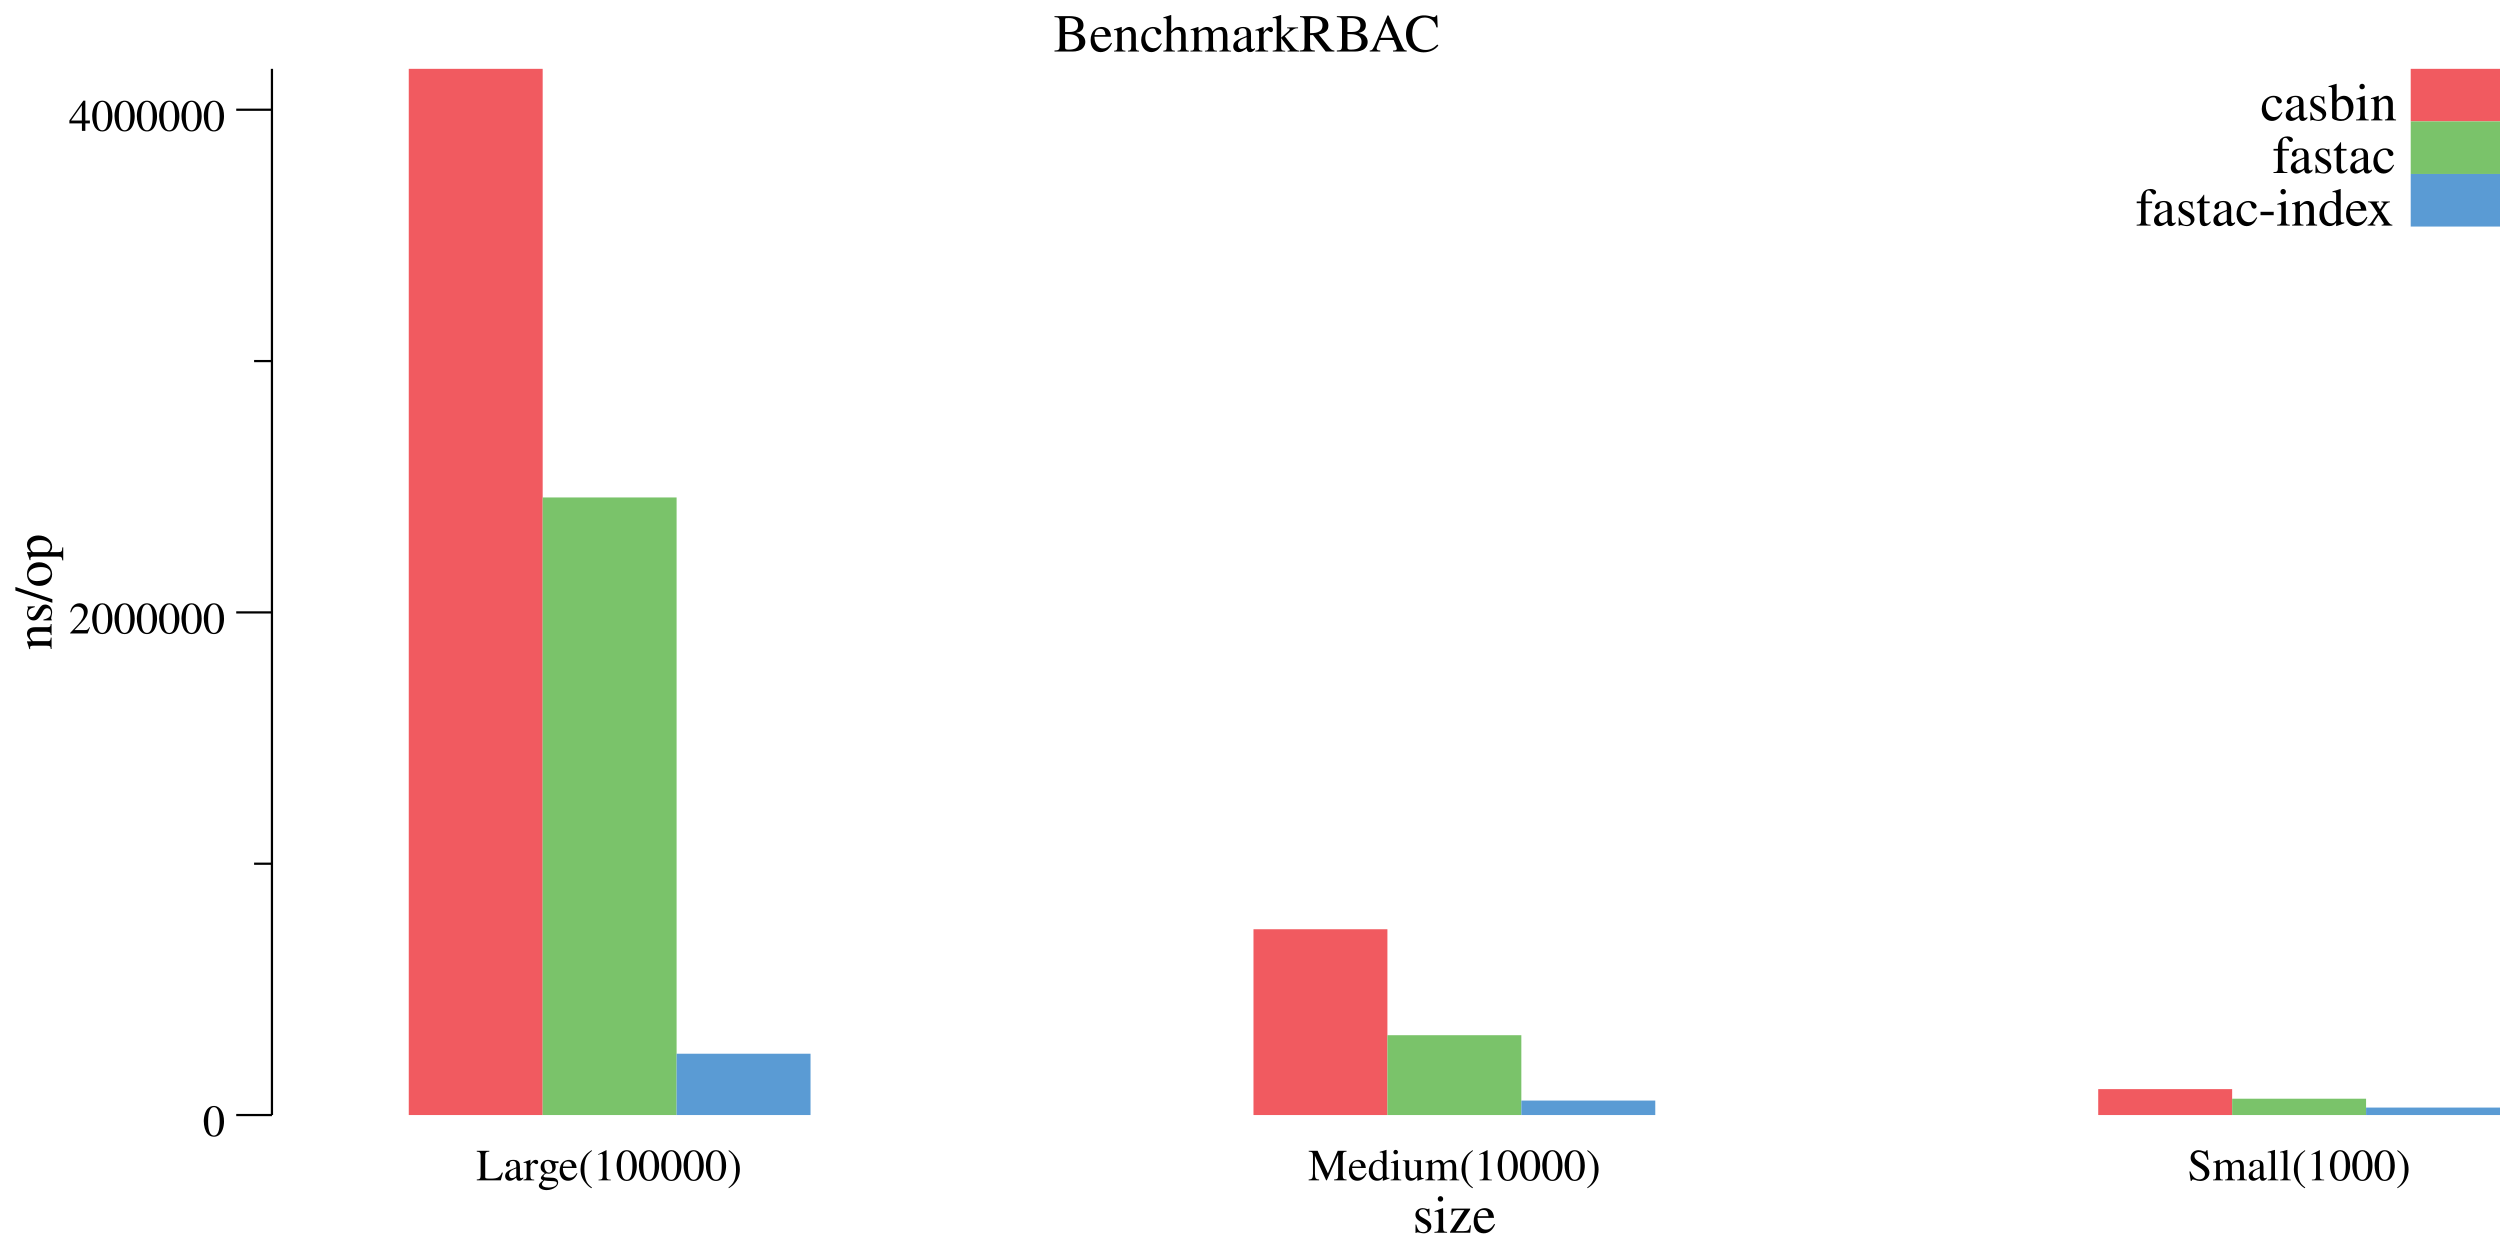
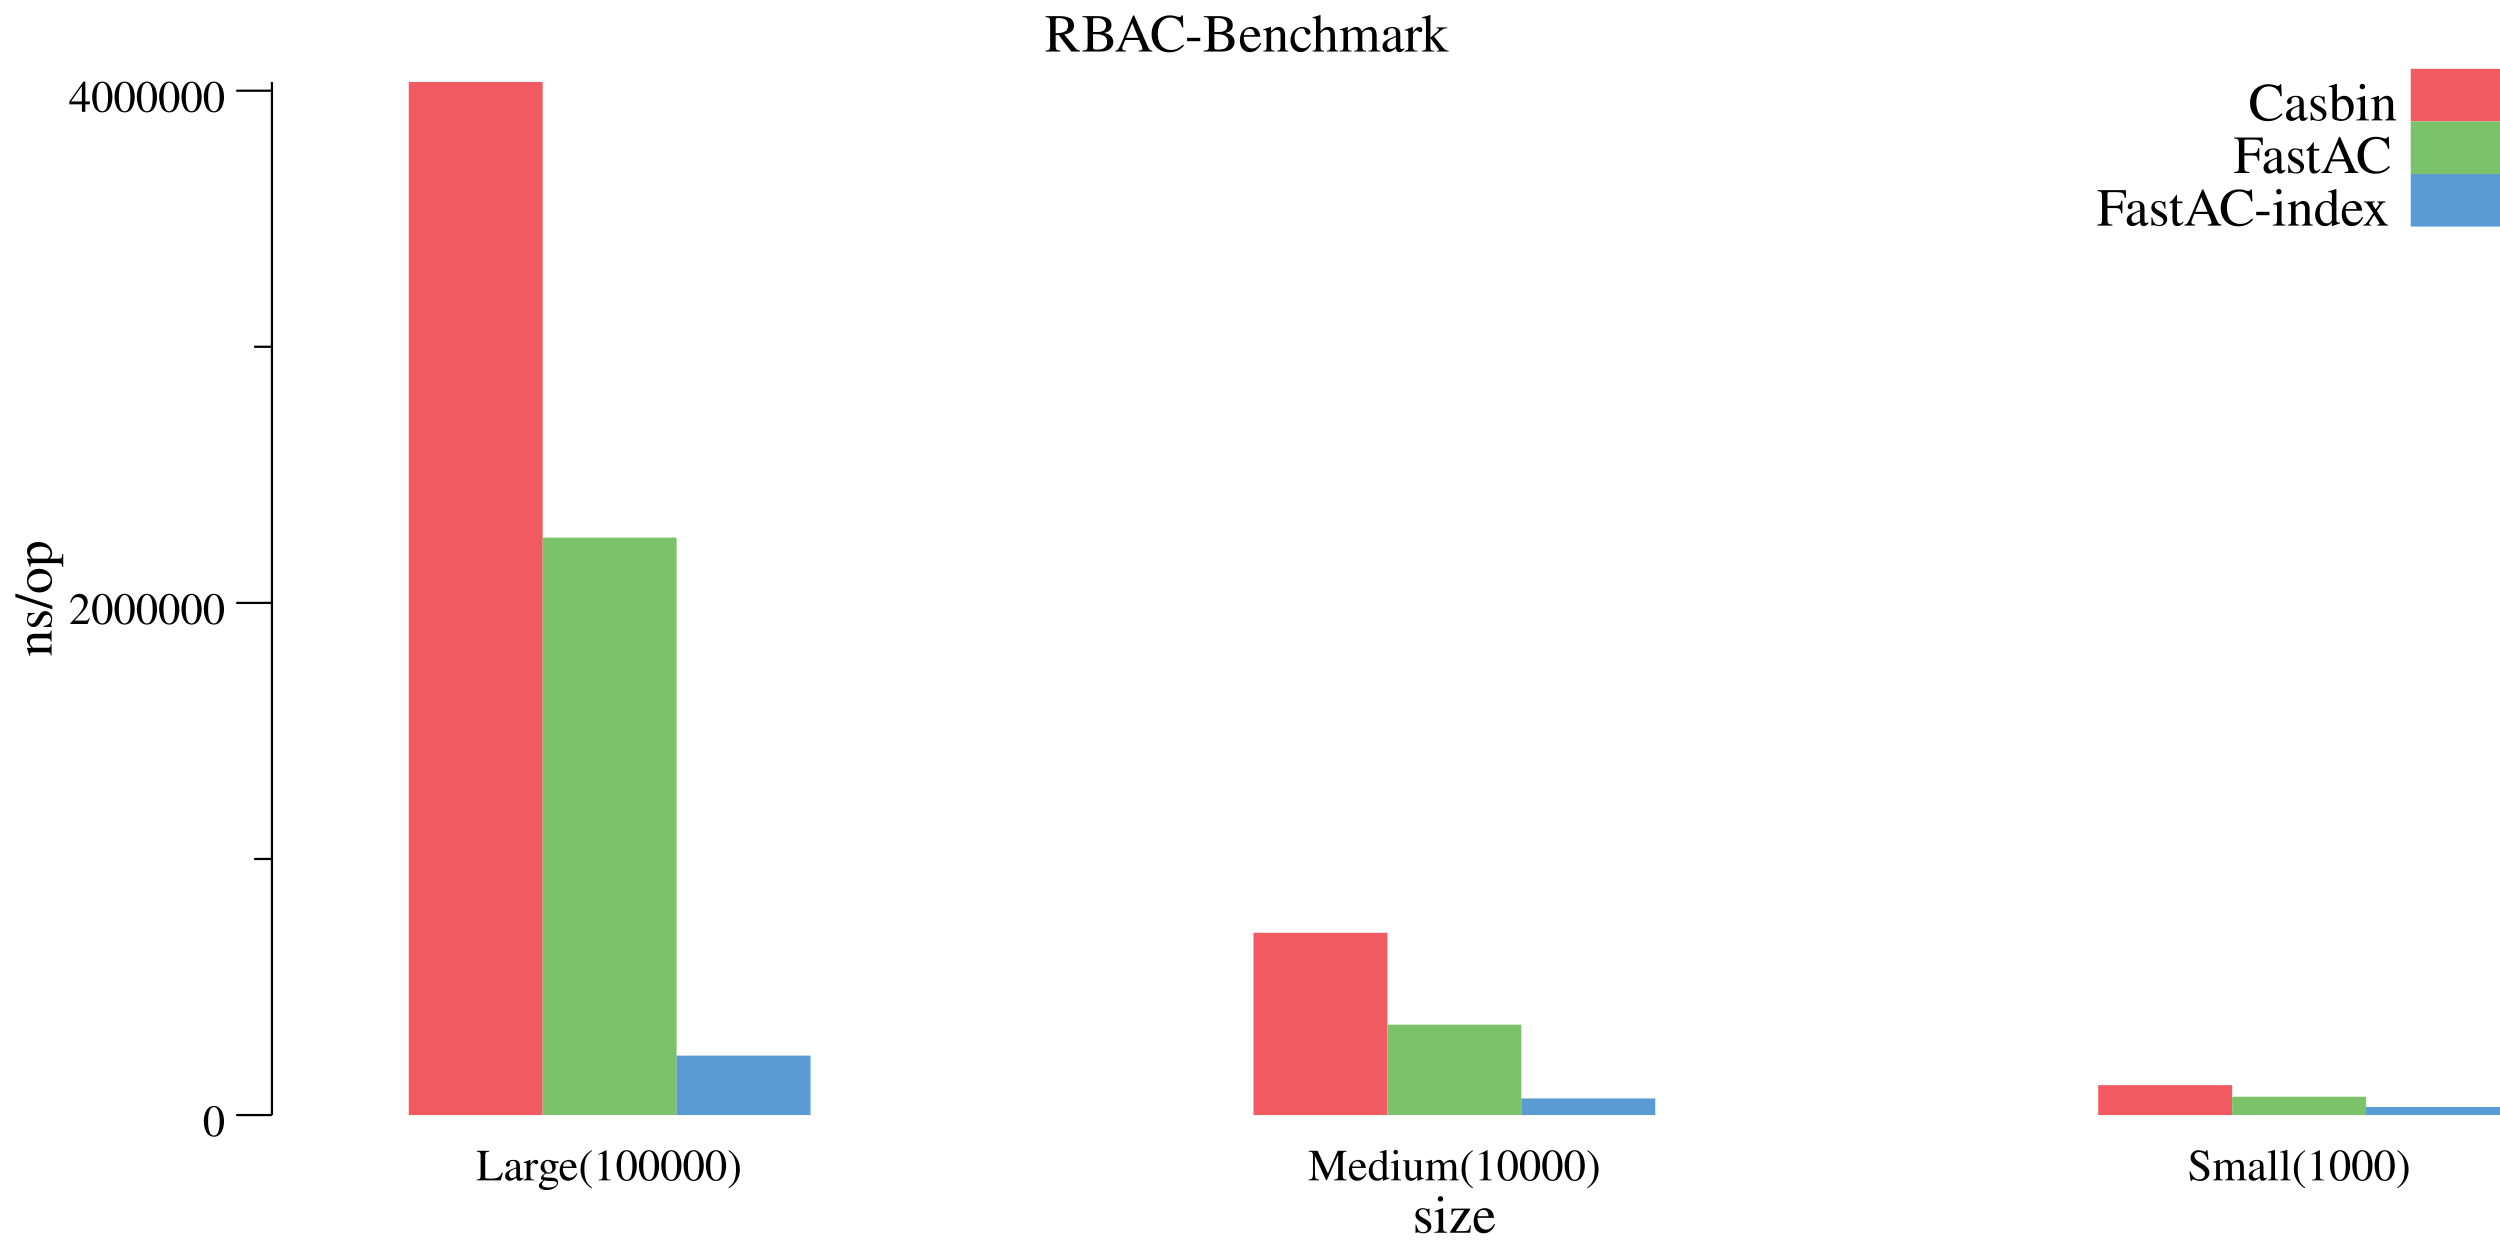
<svg xmlns="http://www.w3.org/2000/svg" width="560pt" height="280pt" viewBox="0 0 560 280">
  <g transform="scale(1, -1) translate(0, -280)">
    <path d="M0,0L560,0L560,280L0,280Z" style="fill:#FFFFFF" />
-     <text x="236" y="-268.45" transform="scale(1, -1)" style="font-family:Times;font-weight:normal;font-style:normal;font-size:12px">BenchmarkRBAC</text>
+     <text x="234.01" y="-268.45" transform="scale(1, -1)" style="font-family:Times;font-weight:normal;font-style:normal;font-size:12px">RBAC-Benchmark</text>
    <text x="316.45" y="-3.861" transform="scale(1, -1)" style="font-family:Times;font-weight:normal;font-style:normal;font-size:12px">size</text>
    <text x="106.67" y="-15.602" transform="scale(1, -1)" style="font-family:Times;font-weight:normal;font-style:normal;font-size:10px">Large(100000)</text>
    <text x="293.01" y="-15.602" transform="scale(1, -1)" style="font-family:Times;font-weight:normal;font-style:normal;font-size:10px">Medium(10000)</text>
    <text x="490" y="-15.602" transform="scale(1, -1)" style="font-family:Times;font-weight:normal;font-style:normal;font-size:10px">Small(1000)</text>
    <g transform="rotate(90)">
-       <text x="134.41" y="11.555" transform="scale(1, -1)" style="font-family:Times;font-weight:normal;font-style:normal;font-size:12px">ns/op</text>
+       <text x="132.94" y="11.555" transform="scale(1, -1)" style="font-family:Times;font-weight:normal;font-style:normal;font-size:12px">ns/op</text>
    </g>
    <text x="45.416" y="-25.509" transform="scale(1, -1)" style="font-family:Times;font-weight:normal;font-style:normal;font-size:10px">0</text>
-     <text x="15.416" y="-138.1" transform="scale(1, -1)" style="font-family:Times;font-weight:normal;font-style:normal;font-size:10px">2000000</text>
-     <text x="15.416" y="-250.69" transform="scale(1, -1)" style="font-family:Times;font-weight:normal;font-style:normal;font-size:10px">4000000</text>
+     <text x="15.416" y="-140.23" transform="scale(1, -1)" style="font-family:Times;font-weight:normal;font-style:normal;font-size:10px">2000000</text>
+     <text x="15.416" y="-254.96" transform="scale(1, -1)" style="font-family:Times;font-weight:normal;font-style:normal;font-size:10px">4000000</text>
    <path d="M52.916,30.23L60.916,30.23" style="fill:none;stroke:#000000;stroke-width:0.5" />
-     <path d="M52.916,142.82L60.916,142.82" style="fill:none;stroke:#000000;stroke-width:0.5" />
-     <path d="M52.916,255.42L60.916,255.42" style="fill:none;stroke:#000000;stroke-width:0.5" />
-     <path d="M56.916,86.527L60.916,86.527" style="fill:none;stroke:#000000;stroke-width:0.5" />
-     <path d="M56.916,199.12L60.916,199.12" style="fill:none;stroke:#000000;stroke-width:0.5" />
-     <path d="M60.916,30.23L60.916,264.58" style="fill:none;stroke:#000000;stroke-width:0.5" />
-     <path d="M91.563,30.23L91.563,264.58L121.56,264.58L121.56,30.23Z" style="fill:#F15A60" />
-     <path d="M280.78,30.23L280.78,71.851L310.78,71.851L310.78,30.23Z" style="fill:#F15A60" />
-     <path d="M470,30.23L470,36.039L500,36.039L500,30.23Z" style="fill:#F15A60" />
-     <path d="M121.56,30.23L121.56,168.57L151.56,168.57L151.56,30.23Z" style="fill:#7AC36A" />
-     <path d="M310.78,30.23L310.78,48.114L340.78,48.114L340.78,30.23Z" style="fill:#7AC36A" />
-     <path d="M500,30.23L500,33.887L530,33.887L530,30.23Z" style="fill:#7AC36A" />
-     <path d="M151.56,30.23L151.56,43.966L181.56,43.966L181.56,30.23Z" style="fill:#5A9BD4" />
-     <path d="M340.78,30.23L340.78,33.473L370.78,33.473L370.78,30.23Z" style="fill:#5A9BD4" />
-     <path d="M530,30.23L530,31.903L560,31.903L560,30.23Z" style="fill:#5A9BD4" />
+     <path d="M52.916,144.95L60.916,144.95" style="fill:none;stroke:#000000;stroke-width:0.5" />
+     <path d="M52.916,259.68L60.916,259.68" style="fill:none;stroke:#000000;stroke-width:0.5" />
+     <path d="M56.916,87.592L60.916,87.592" style="fill:none;stroke:#000000;stroke-width:0.5" />
+     <path d="M56.916,202.32L60.916,202.32" style="fill:none;stroke:#000000;stroke-width:0.5" />
+     <path d="M60.916,30.23L60.916,261.64" style="fill:none;stroke:#000000;stroke-width:0.5" />
+     <path d="M91.563,30.23L91.563,261.64L121.56,261.64L121.56,30.23Z" style="fill:#F15A60" />
+     <path d="M280.78,30.23L280.78,71.054L310.78,71.054L310.78,30.23Z" style="fill:#F15A60" />
+     <path d="M470,30.23L470,36.927L500,36.927L500,30.23Z" style="fill:#F15A60" />
+     <path d="M121.56,30.23L121.56,159.57L151.56,159.57L151.56,30.23Z" style="fill:#7AC36A" />
+     <path d="M310.78,30.23L310.78,50.48L340.78,50.48L340.78,30.23Z" style="fill:#7AC36A" />
+     <path d="M500,30.23L500,34.336L530,34.336L530,30.23Z" style="fill:#7AC36A" />
+     <path d="M151.56,30.23L151.56,43.546L181.56,43.546L181.56,30.23Z" style="fill:#5A9BD4" />
+     <path d="M340.78,30.23L340.78,33.953L370.78,33.953L370.78,30.23Z" style="fill:#5A9BD4" />
+     <path d="M530,30.23L530,32.029L560,32.029L560,30.23Z" style="fill:#5A9BD4" />
    <path d="M540,252.81L540,264.58L560,264.58L560,252.81Z" style="fill:#F15A60" />
-     <text x="506.34" y="-253.03" transform="scale(1, -1)" style="font-family:Times;font-weight:normal;font-style:normal;font-size:12px">casbin</text>
+     <text x="503.67" y="-253.03" transform="scale(1, -1)" style="font-family:Times;font-weight:normal;font-style:normal;font-size:12px">Casbin</text>
    <path d="M540,241.03L540,252.81L560,252.81L560,241.03Z" style="fill:#7AC36A" />
-     <text x="509.02" y="-241.25" transform="scale(1, -1)" style="font-family:Times;font-weight:normal;font-style:normal;font-size:12px">fastac</text>
+     <text x="500.33" y="-241.25" transform="scale(1, -1)" style="font-family:Times;font-weight:normal;font-style:normal;font-size:12px">FastAC</text>
    <path d="M540,229.25L540,241.03L560,241.03L560,229.25Z" style="fill:#5A9BD4" />
-     <text x="478.37" y="-229.47" transform="scale(1, -1)" style="font-family:Times;font-weight:normal;font-style:normal;font-size:12px">fastac-index</text>
+     <text x="469.67" y="-229.47" transform="scale(1, -1)" style="font-family:Times;font-weight:normal;font-style:normal;font-size:12px">FastAC-index</text>
  </g>
</svg>
